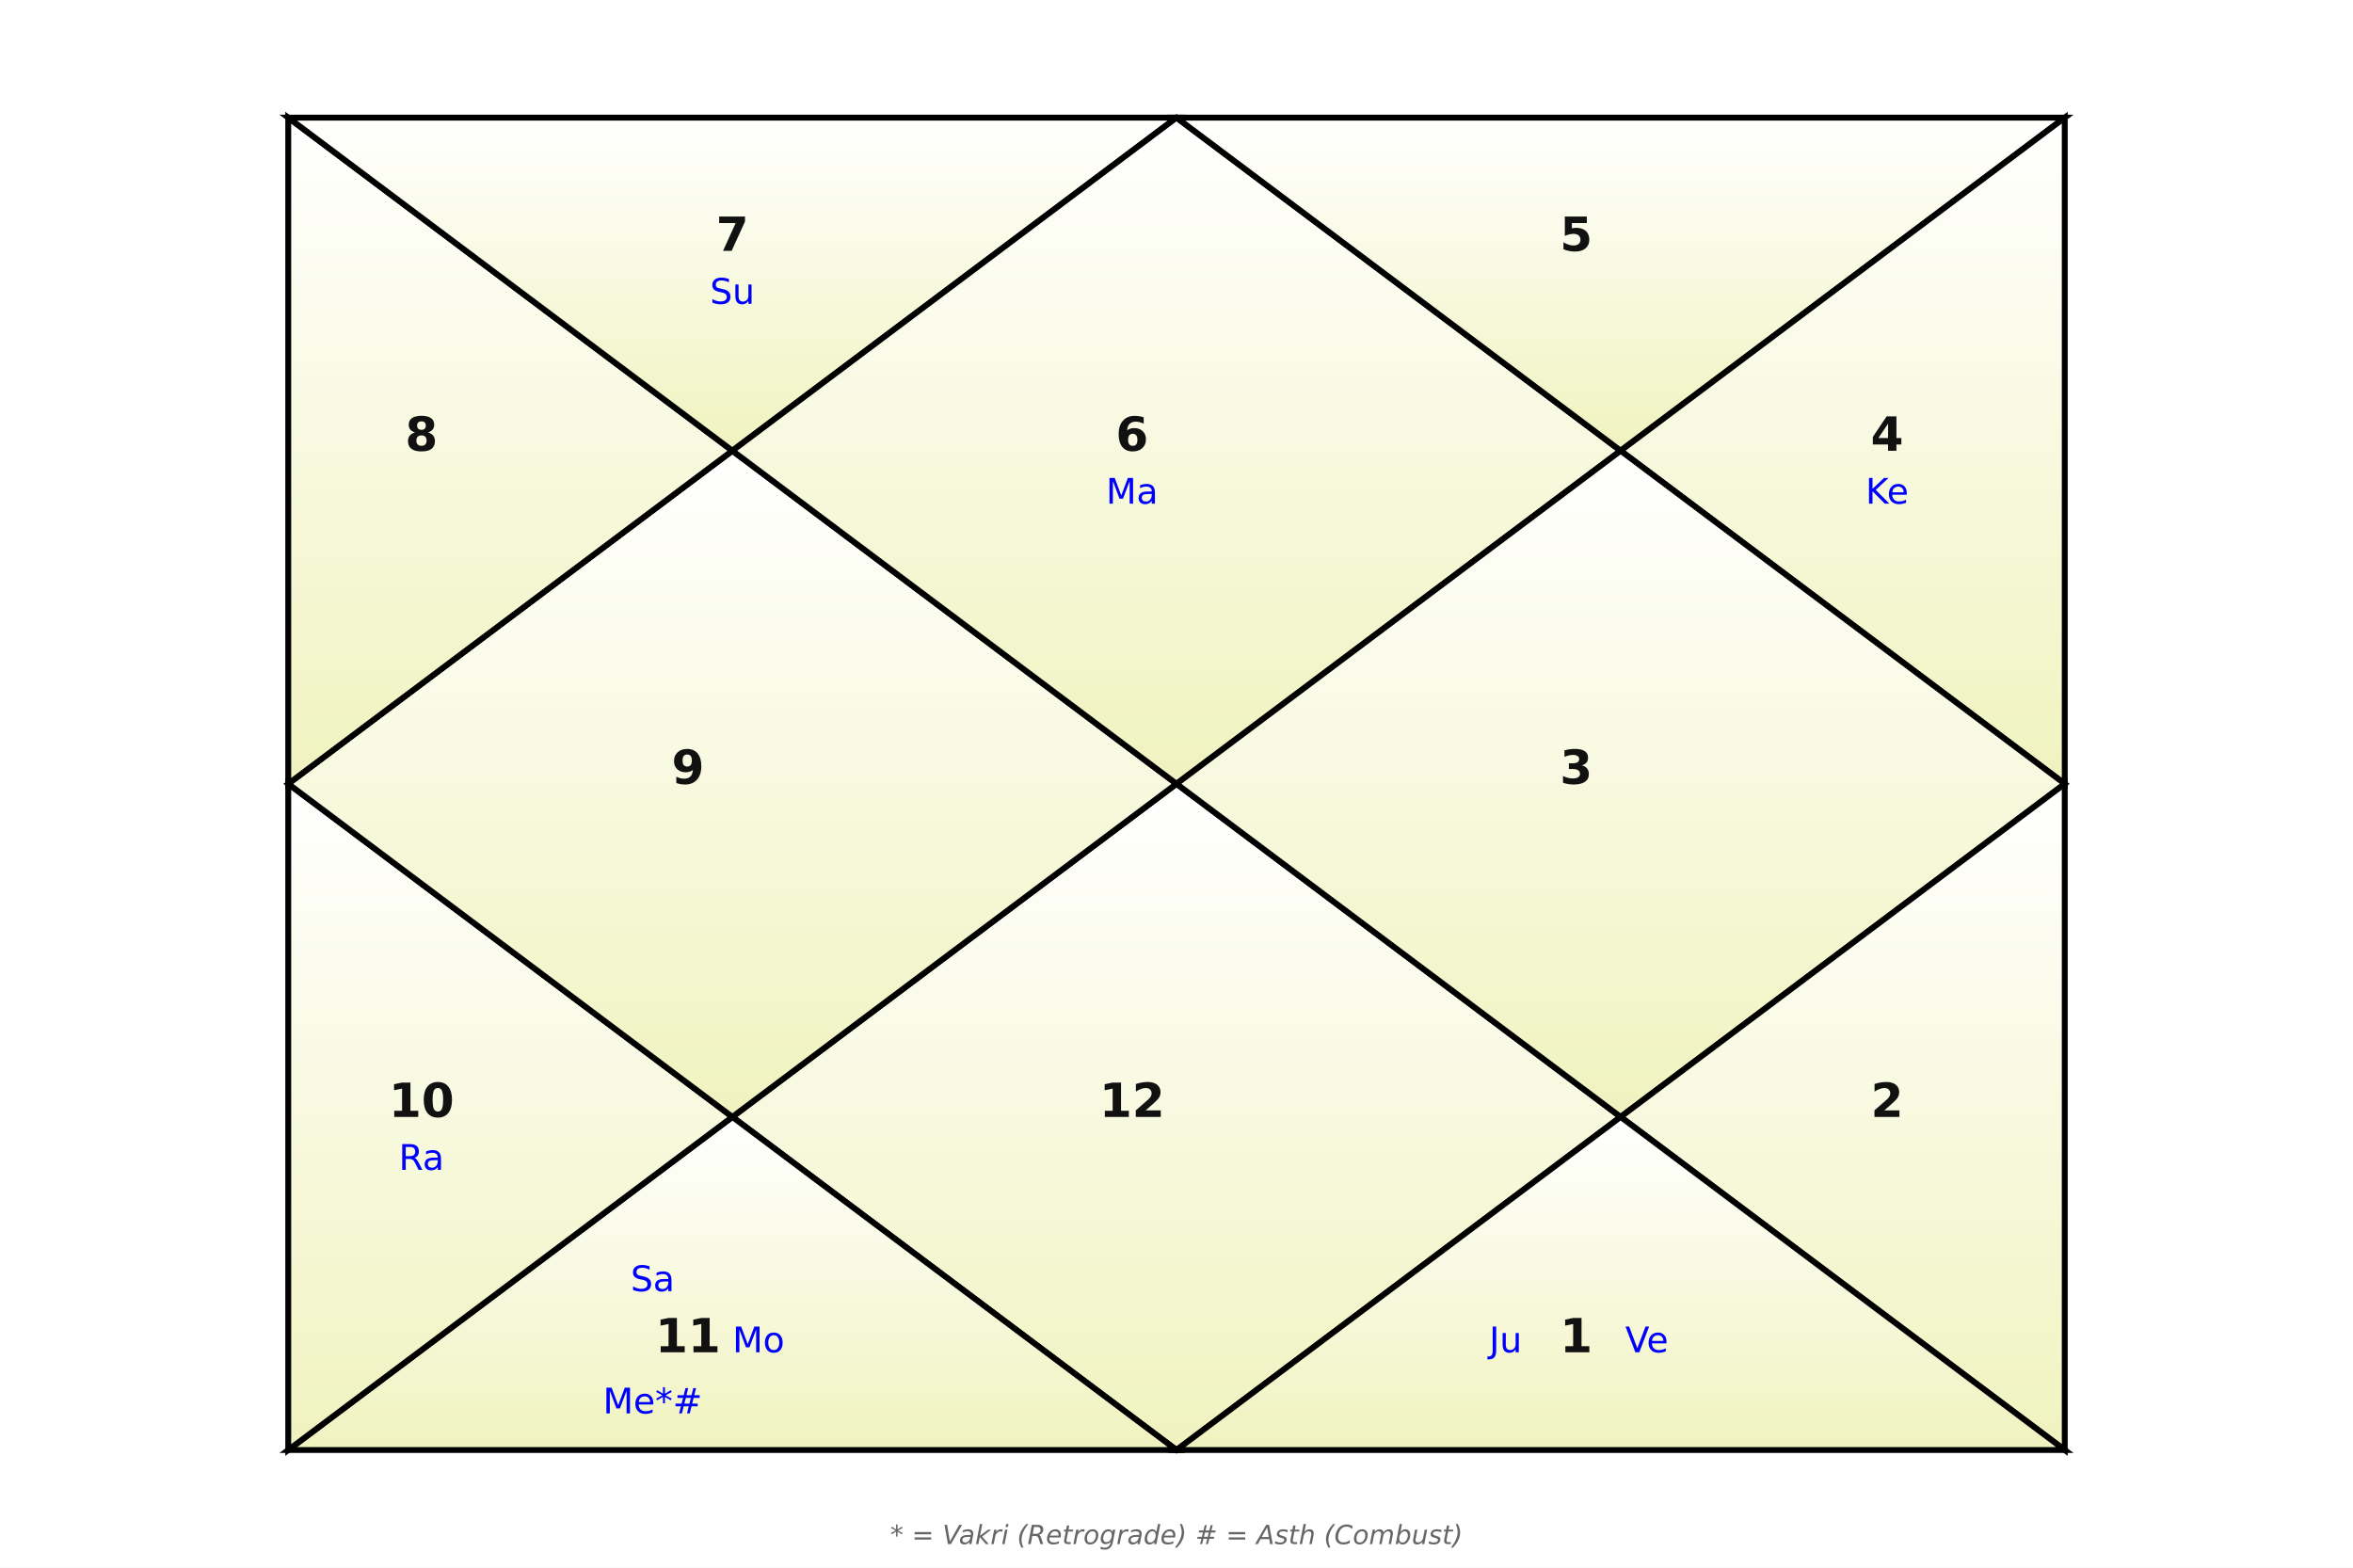
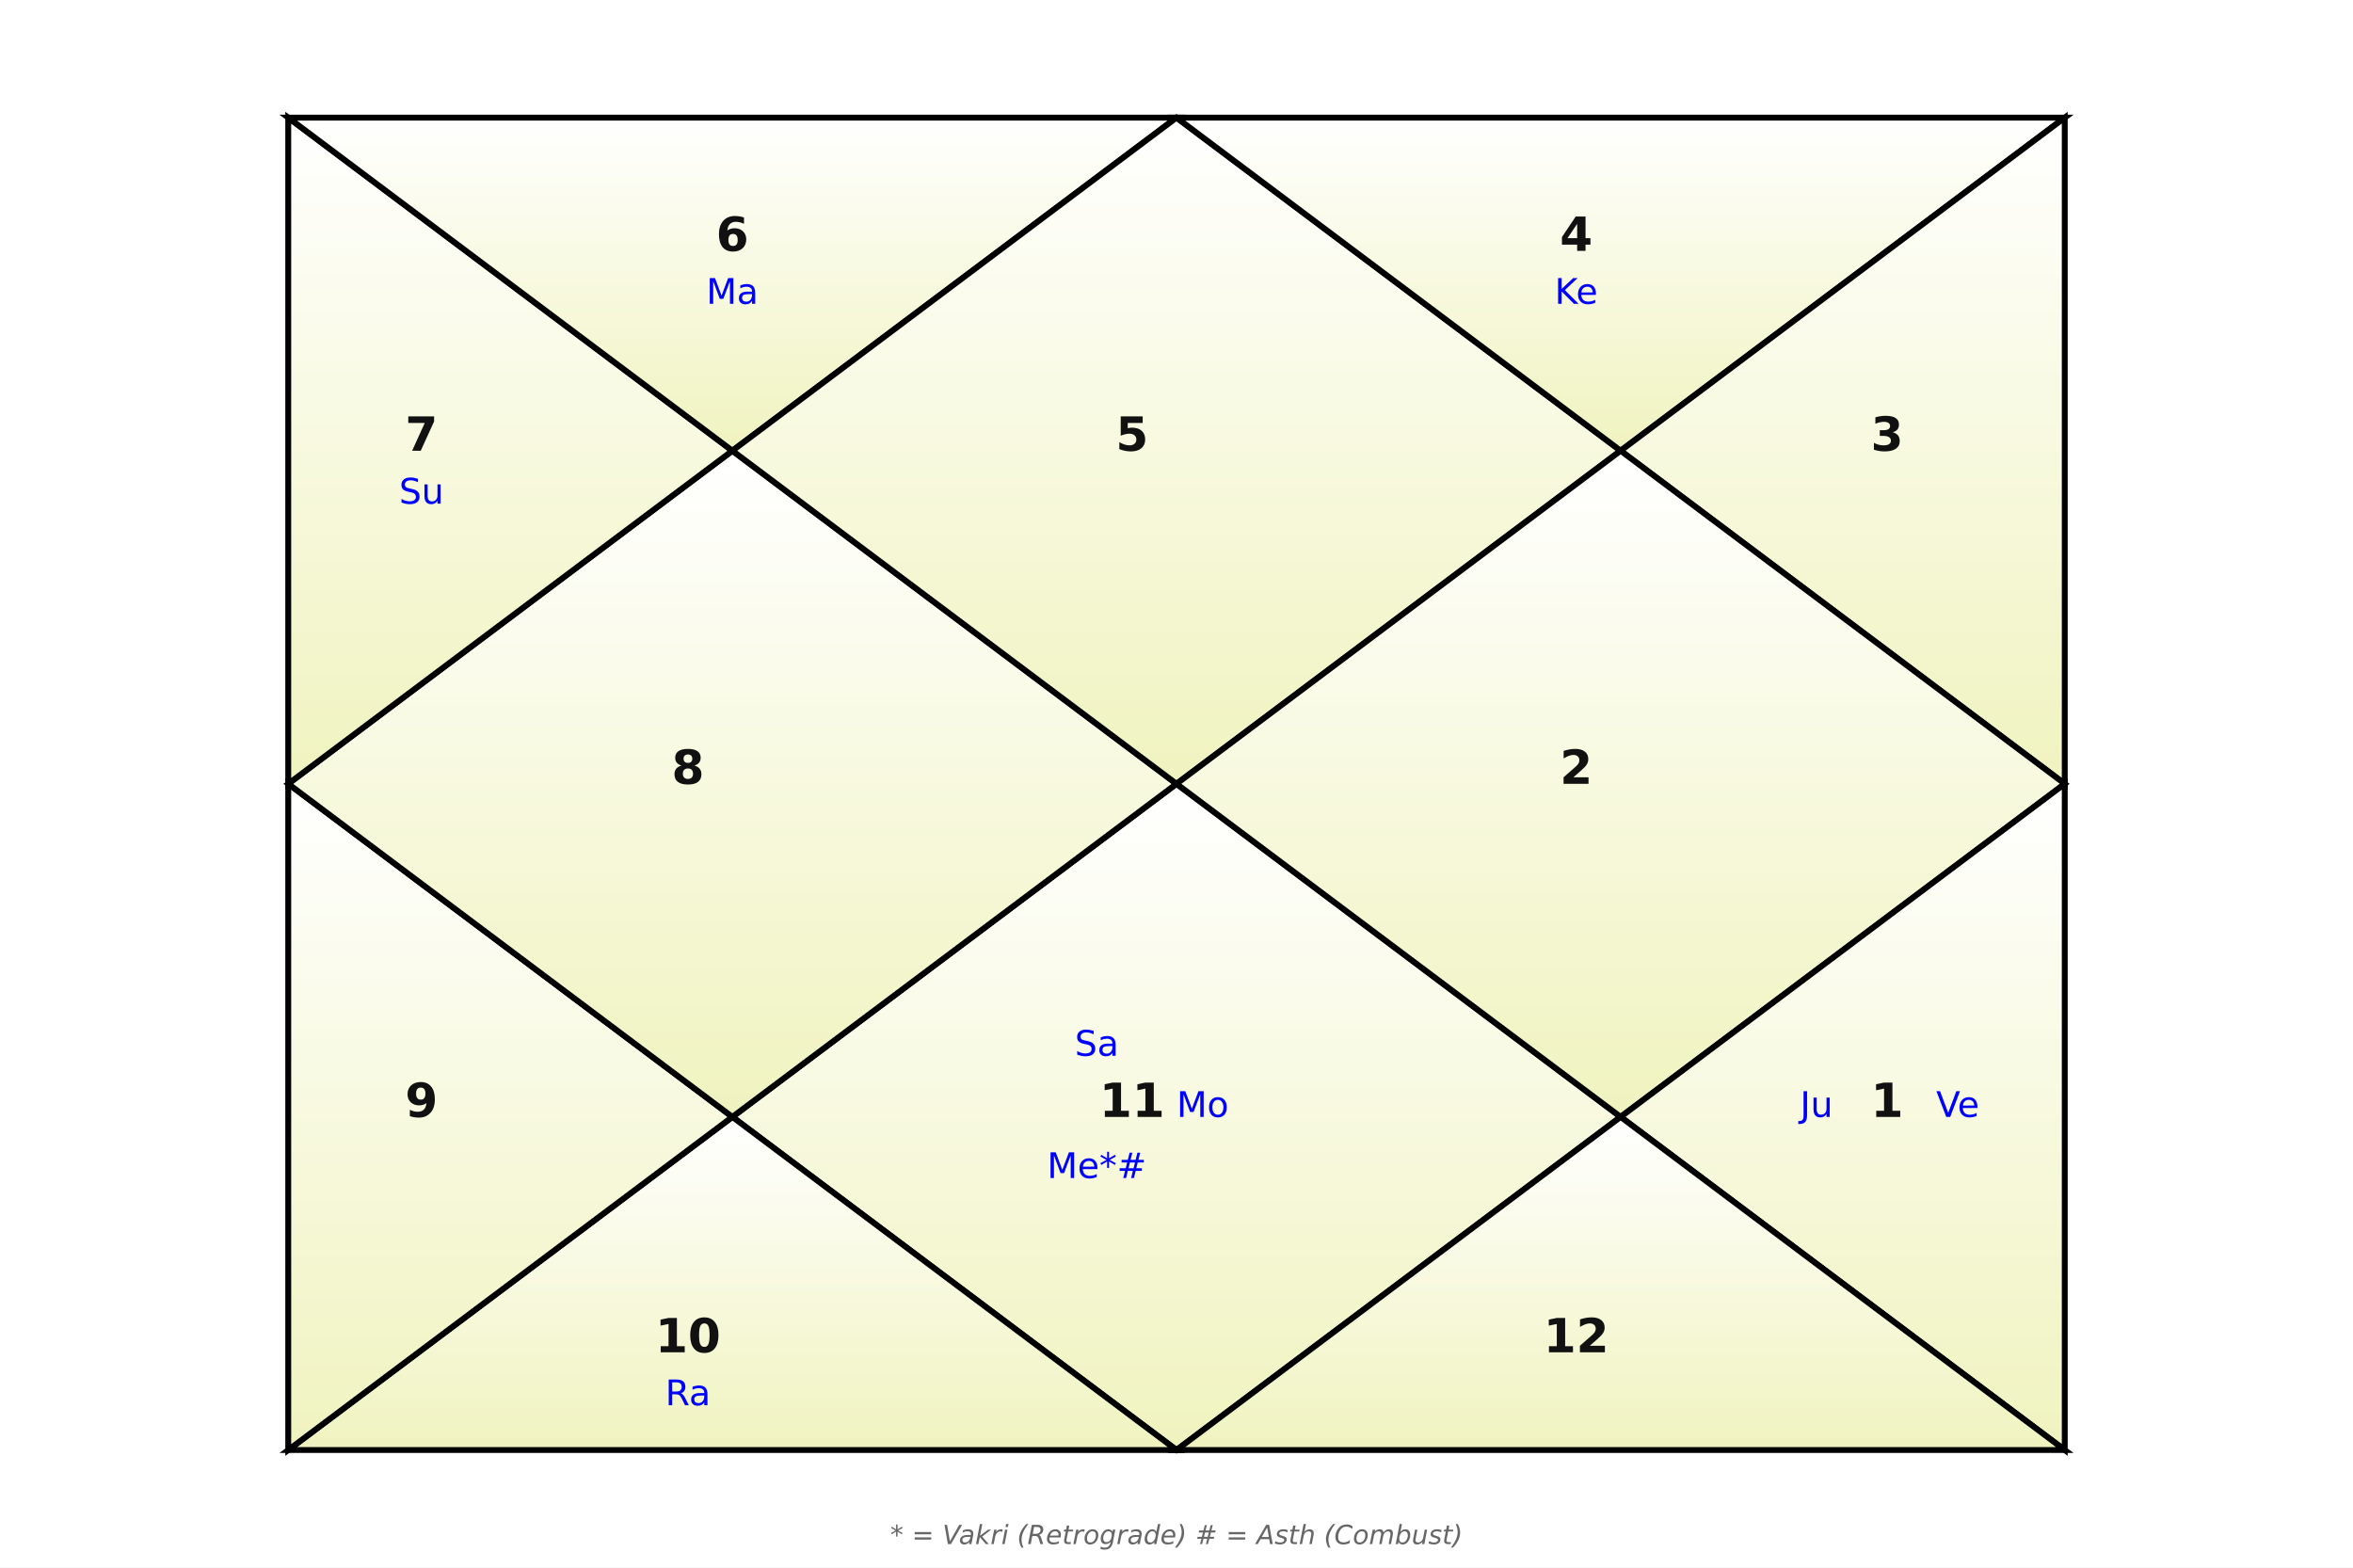
<svg xmlns="http://www.w3.org/2000/svg" baseProfile="full" height="100%" version="1.1" viewBox="0 0 800 533" width="100%">
  <defs>
    <linearGradient id="houseGrad" x1="0" x2="0" y1="0" y2="1">
      <stop offset="0" stop-color="white" />
      <stop offset="1" stop-color="#f0f3bf" />
    </linearGradient>
  </defs>
  <rect fill="white" height="533" width="800" x="0" y="0" />
  <polygon fill="url(#houseGrad)" points="249.0,379.75 400.0,493.0 551.0,379.75 400.0,266.5" stroke="#000" stroke-width="2" />
  <polygon fill="url(#houseGrad)" points="249.0,379.75 98.0,493.0 400.0,493.0" stroke="#000" stroke-width="2" />
  <polygon fill="url(#houseGrad)" points="98.0,266.5 98.0,493.0 249.0,379.75" stroke="#000" stroke-width="2" />
  <polygon fill="url(#houseGrad)" points="98.0,266.5 249.0,379.75 400.0,266.5 249.0,153.25" stroke="#000" stroke-width="2" />
  <polygon fill="url(#houseGrad)" points="98.0,40.0 98.0,266.5 249.0,153.25" stroke="#000" stroke-width="2" />
  <polygon fill="url(#houseGrad)" points="98.0,40.0 249.0,153.25 400.0,40.0" stroke="#000" stroke-width="2" />
  <polygon fill="url(#houseGrad)" points="249.0,153.25 400.0,266.5 551.0,153.25 400.0,40.0" stroke="#000" stroke-width="2" />
  <polygon fill="url(#houseGrad)" points="400.0,40.0 551.0,153.25 702.0,40.0" stroke="#000" stroke-width="2" />
  <polygon fill="url(#houseGrad)" points="551.0,153.25 702.0,266.5 702.0,40.0" stroke="#000" stroke-width="2" />
  <polygon fill="url(#houseGrad)" points="551.0,153.25 400.0,266.5 551.0,379.75 702.0,266.5" stroke="#000" stroke-width="2" />
  <polygon fill="url(#houseGrad)" points="551.0,379.75 702.0,493.0 702.0,266.5" stroke="#000" stroke-width="2" />
  <polygon fill="url(#houseGrad)" points="551.0,379.75 400.0,493.0 702.0,493.0" stroke="#000" stroke-width="2" />
-   <text fill="#111111" font-family="DejaVu Sans, Arial, sans-serif" font-size="16" font-weight="bold" text-anchor="middle" x="384.9" y="153.25">6</text>
-   <text fill="#0000ff" font-family="DejaVu Sans, Arial, sans-serif" font-size="12" text-anchor="middle" x="384.9" y="171.25">Ma</text>
-   <text fill="#111111" font-family="DejaVu Sans, Arial, sans-serif" font-size="16" font-weight="bold" text-anchor="middle" x="249.0" y="85.3">7</text>
-   <text fill="#0000ff" font-family="DejaVu Sans, Arial, sans-serif" font-size="12" text-anchor="middle" x="249.0" y="103.3">Su</text>
-   <text fill="#111111" font-family="DejaVu Sans, Arial, sans-serif" font-size="16" font-weight="bold" text-anchor="middle" x="143.3" y="153.25">8</text>
-   <text fill="#111111" font-family="DejaVu Sans, Arial, sans-serif" font-size="16" font-weight="bold" text-anchor="middle" x="233.9" y="266.5">9</text>
-   <text fill="#111111" font-family="DejaVu Sans, Arial, sans-serif" font-size="16" font-weight="bold" text-anchor="middle" x="143.3" y="379.75">10</text>
-   <text fill="#0000ff" font-family="DejaVu Sans, Arial, sans-serif" font-size="12" text-anchor="middle" x="143.3" y="397.75">Ra</text>
-   <text fill="#111111" font-family="DejaVu Sans, Arial, sans-serif" font-size="16" font-weight="bold" text-anchor="middle" x="233.9" y="459.78">11</text>
-   <text fill="#0000ff" font-family="DejaVu Sans, Arial, sans-serif" font-size="12" text-anchor="middle" x="257.9" y="459.78">Mo</text>
-   <text fill="#0000ff" font-family="DejaVu Sans, Arial, sans-serif" font-size="12" text-anchor="middle" x="221.9" y="480.565">Me*#</text>
-   <text fill="#0000ff" font-family="DejaVu Sans, Arial, sans-serif" font-size="12" text-anchor="middle" x="221.9" y="438.995">Sa</text>
-   <text fill="#111111" font-family="DejaVu Sans, Arial, sans-serif" font-size="16" font-weight="bold" text-anchor="middle" x="384.9" y="379.75">12</text>
-   <text fill="#111111" font-family="DejaVu Sans, Arial, sans-serif" font-size="16" font-weight="bold" text-anchor="middle" x="535.9" y="459.78">1</text>
-   <text fill="#0000ff" font-family="DejaVu Sans, Arial, sans-serif" font-size="12" text-anchor="middle" x="559.9" y="459.78">Ve</text>
-   <text fill="#0000ff" font-family="DejaVu Sans, Arial, sans-serif" font-size="12" text-anchor="middle" x="511.9" y="459.78">Ju</text>
-   <text fill="#111111" font-family="DejaVu Sans, Arial, sans-serif" font-size="16" font-weight="bold" text-anchor="middle" x="641.6" y="379.75">2</text>
-   <text fill="#111111" font-family="DejaVu Sans, Arial, sans-serif" font-size="16" font-weight="bold" text-anchor="middle" x="535.9" y="266.5">3</text>
-   <text fill="#111111" font-family="DejaVu Sans, Arial, sans-serif" font-size="16" font-weight="bold" text-anchor="middle" x="641.6" y="153.25">4</text>
-   <text fill="#0000ff" font-family="DejaVu Sans, Arial, sans-serif" font-size="12" text-anchor="middle" x="641.6" y="171.25">Ke</text>
-   <text fill="#111111" font-family="DejaVu Sans, Arial, sans-serif" font-size="16" font-weight="bold" text-anchor="middle" x="535.9" y="85.3">5</text>
+   <text fill="#111111" font-family="DejaVu Sans, Arial, sans-serif" font-size="16" font-weight="bold" text-anchor="middle" x="384.9" y="153.25">5</text>
+   <text fill="#111111" font-family="DejaVu Sans, Arial, sans-serif" font-size="16" font-weight="bold" text-anchor="middle" x="249.0" y="85.3">6</text>
+   <text fill="#0000ff" font-family="DejaVu Sans, Arial, sans-serif" font-size="12" text-anchor="middle" x="249.0" y="103.3">Ma</text>
+   <text fill="#111111" font-family="DejaVu Sans, Arial, sans-serif" font-size="16" font-weight="bold" text-anchor="middle" x="143.3" y="153.25">7</text>
+   <text fill="#0000ff" font-family="DejaVu Sans, Arial, sans-serif" font-size="12" text-anchor="middle" x="143.3" y="171.25">Su</text>
+   <text fill="#111111" font-family="DejaVu Sans, Arial, sans-serif" font-size="16" font-weight="bold" text-anchor="middle" x="233.9" y="266.5">8</text>
+   <text fill="#111111" font-family="DejaVu Sans, Arial, sans-serif" font-size="16" font-weight="bold" text-anchor="middle" x="143.3" y="379.75">9</text>
+   <text fill="#111111" font-family="DejaVu Sans, Arial, sans-serif" font-size="16" font-weight="bold" text-anchor="middle" x="233.9" y="459.78">10</text>
+   <text fill="#0000ff" font-family="DejaVu Sans, Arial, sans-serif" font-size="12" text-anchor="middle" x="233.9" y="477.78">Ra</text>
+   <text fill="#111111" font-family="DejaVu Sans, Arial, sans-serif" font-size="16" font-weight="bold" text-anchor="middle" x="384.9" y="379.75">11</text>
+   <text fill="#0000ff" font-family="DejaVu Sans, Arial, sans-serif" font-size="12" text-anchor="middle" x="408.9" y="379.75">Mo</text>
+   <text fill="#0000ff" font-family="DejaVu Sans, Arial, sans-serif" font-size="12" text-anchor="middle" x="372.9" y="400.535">Me*#</text>
+   <text fill="#0000ff" font-family="DejaVu Sans, Arial, sans-serif" font-size="12" text-anchor="middle" x="372.9" y="358.965">Sa</text>
+   <text fill="#111111" font-family="DejaVu Sans, Arial, sans-serif" font-size="16" font-weight="bold" text-anchor="middle" x="535.9" y="459.78">12</text>
+   <text fill="#111111" font-family="DejaVu Sans, Arial, sans-serif" font-size="16" font-weight="bold" text-anchor="middle" x="641.6" y="379.75">1</text>
+   <text fill="#0000ff" font-family="DejaVu Sans, Arial, sans-serif" font-size="12" text-anchor="middle" x="665.6" y="379.75">Ve</text>
+   <text fill="#0000ff" font-family="DejaVu Sans, Arial, sans-serif" font-size="12" text-anchor="middle" x="617.6" y="379.75">Ju</text>
+   <text fill="#111111" font-family="DejaVu Sans, Arial, sans-serif" font-size="16" font-weight="bold" text-anchor="middle" x="535.9" y="266.5">2</text>
+   <text fill="#111111" font-family="DejaVu Sans, Arial, sans-serif" font-size="16" font-weight="bold" text-anchor="middle" x="641.6" y="153.25">3</text>
+   <text fill="#111111" font-family="DejaVu Sans, Arial, sans-serif" font-size="16" font-weight="bold" text-anchor="middle" x="535.9" y="85.3">4</text>
+   <text fill="#0000ff" font-family="DejaVu Sans, Arial, sans-serif" font-size="12" text-anchor="middle" x="535.9" y="103.3">Ke</text>
  <text fill="#666" font-family="DejaVu Sans" font-size="9" font-style="italic" text-anchor="middle" x="400.0" y="525">* = Vakri (Retrograde)  # = Asth (Combust)</text>
</svg>
